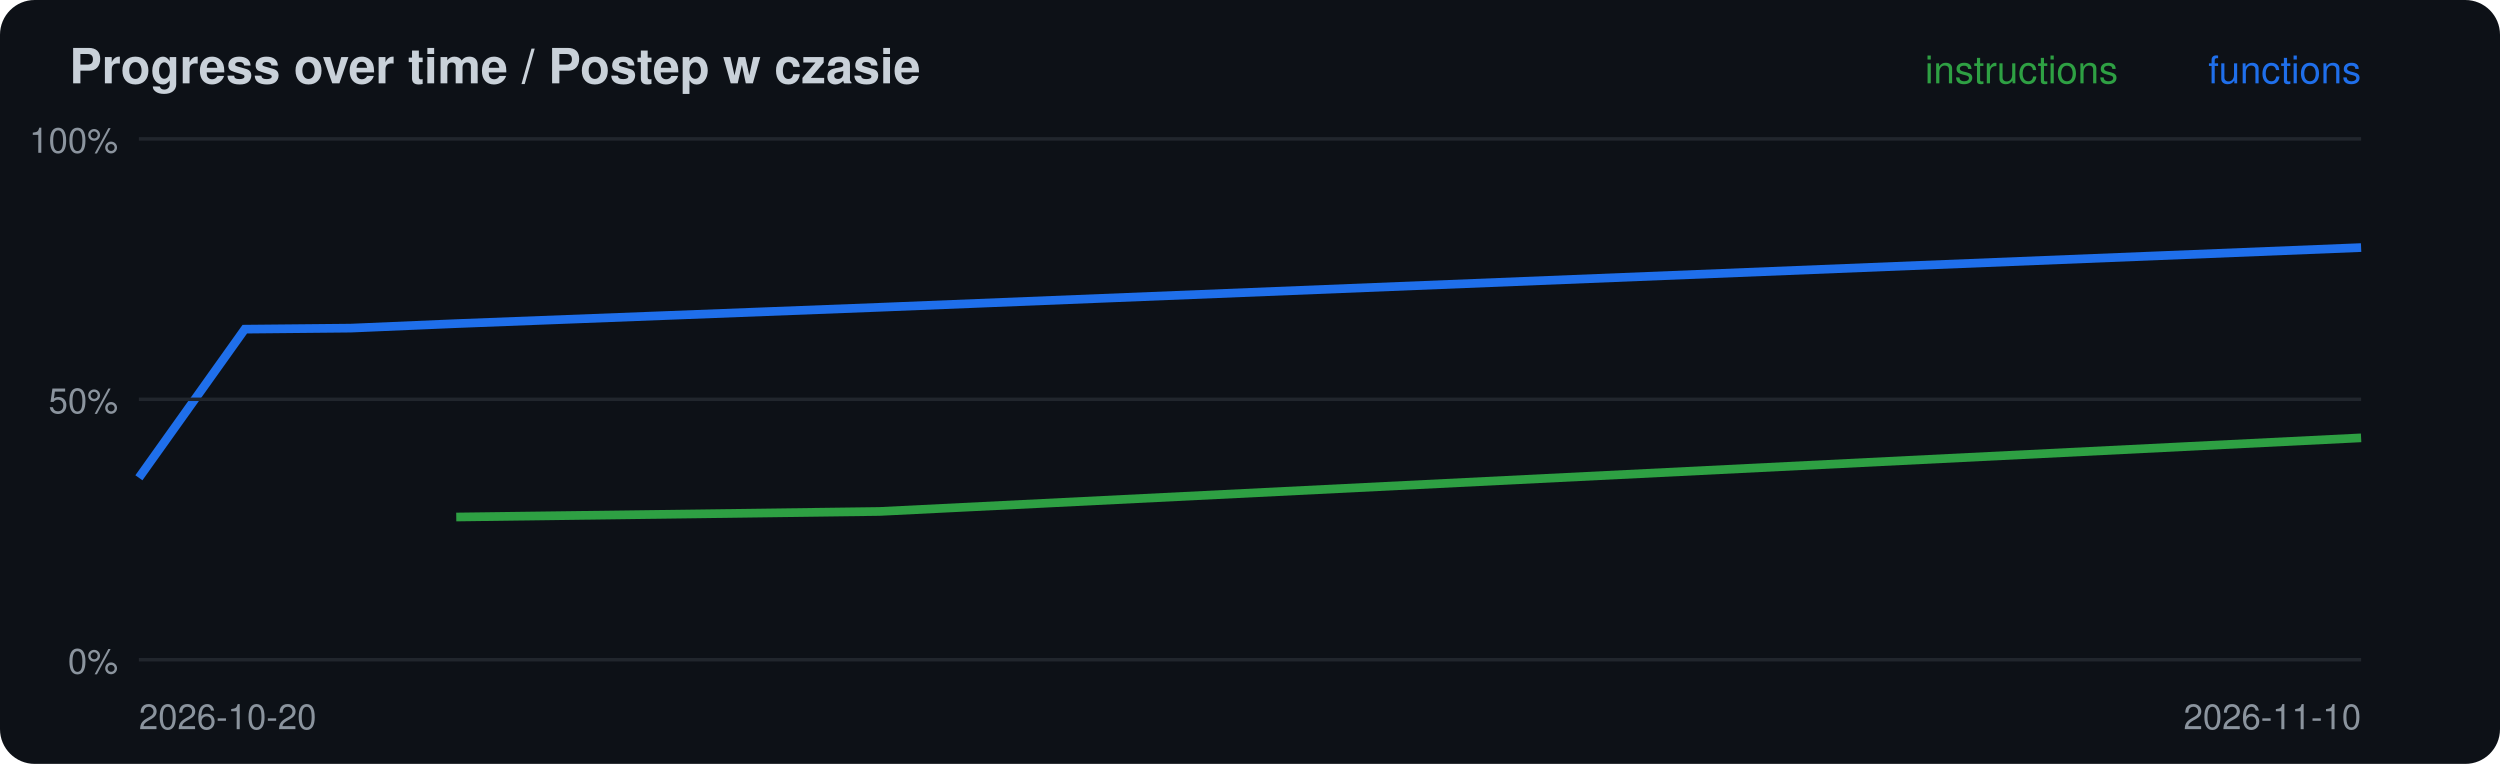
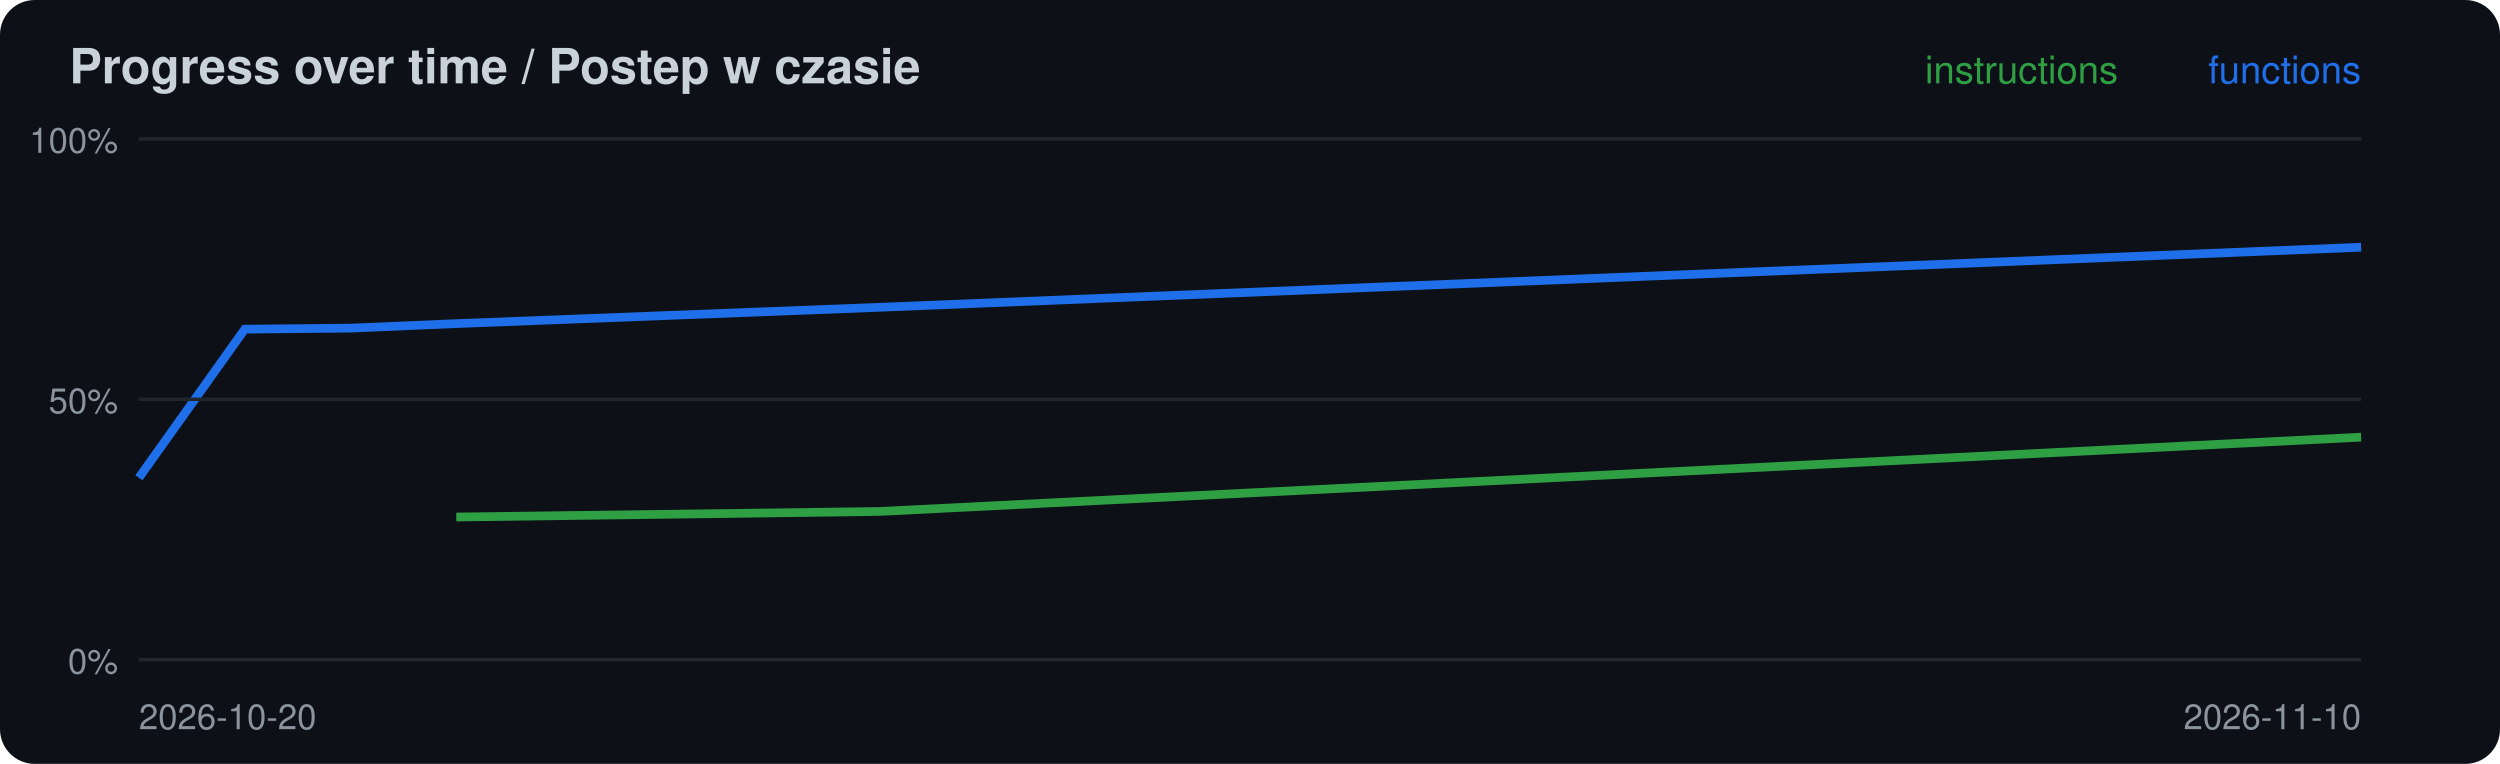
<svg xmlns="http://www.w3.org/2000/svg" width="720" height="220" viewBox="0 0 720 220">
  <rect width="720" height="220" rx="10" fill="#0d1117" />
  <text x="20" y="24" font-family="-apple-system,Segoe UI,Helvetica,Arial,sans-serif" font-size="14" font-weight="600" fill="#c9d1d9">Progress over time / Postep w czasie</text>
-   <polyline points="131.4,148.9 253.3,147.3 680.0,126.1" fill="none" stroke="#2ea043" stroke-width="2.5" />
-   <polyline points="40.0,137.6 70.5,94.8 101.0,94.5 131.4,93.2 253.3,88.5 680.0,71.3" fill="none" stroke="#1f6feb" stroke-width="2.5" />
+   <polyline points="131.4,148.9 253.3,147.3 680.0,125.9" fill="none" stroke="#2ea043" stroke-width="2.5" />
+   <polyline points="40.0,137.6 70.5,94.8 101.0,94.5 131.4,93.2 253.3,88.5 680.0,71.2" fill="none" stroke="#1f6feb" stroke-width="2.5" />
  <line x1="40" x2="680" y1="190.0" y2="190.0" stroke="#21262d" />
  <text x="34" y="194.0" font-family="-apple-system,Segoe UI,Helvetica,Arial,sans-serif" font-size="10" fill="#8b949e" text-anchor="end">0%</text>
  <line x1="40" x2="680" y1="115.0" y2="115.0" stroke="#21262d" />
  <text x="34" y="119.0" font-family="-apple-system,Segoe UI,Helvetica,Arial,sans-serif" font-size="10" fill="#8b949e" text-anchor="end">50%</text>
  <line x1="40" x2="680" y1="40.0" y2="40.0" stroke="#21262d" />
  <text x="34" y="44.0" font-family="-apple-system,Segoe UI,Helvetica,Arial,sans-serif" font-size="10" fill="#8b949e" text-anchor="end">100%</text>
  <text x="40" y="210" font-family="-apple-system,Segoe UI,Helvetica,Arial,sans-serif" font-size="10" fill="#8b949e">2026-10-20</text>
  <text x="680" y="24" font-family="-apple-system,Segoe UI,Helvetica,Arial,sans-serif" font-size="11" fill="#1f6feb" text-anchor="end">functions</text>
  <text x="610" y="24" font-family="-apple-system,Segoe UI,Helvetica,Arial,sans-serif" font-size="11" fill="#2ea043" text-anchor="end">instructions</text>
  <text x="680" y="210" font-family="-apple-system,Segoe UI,Helvetica,Arial,sans-serif" font-size="10" fill="#8b949e" text-anchor="end">2026-11-10</text>
</svg>
